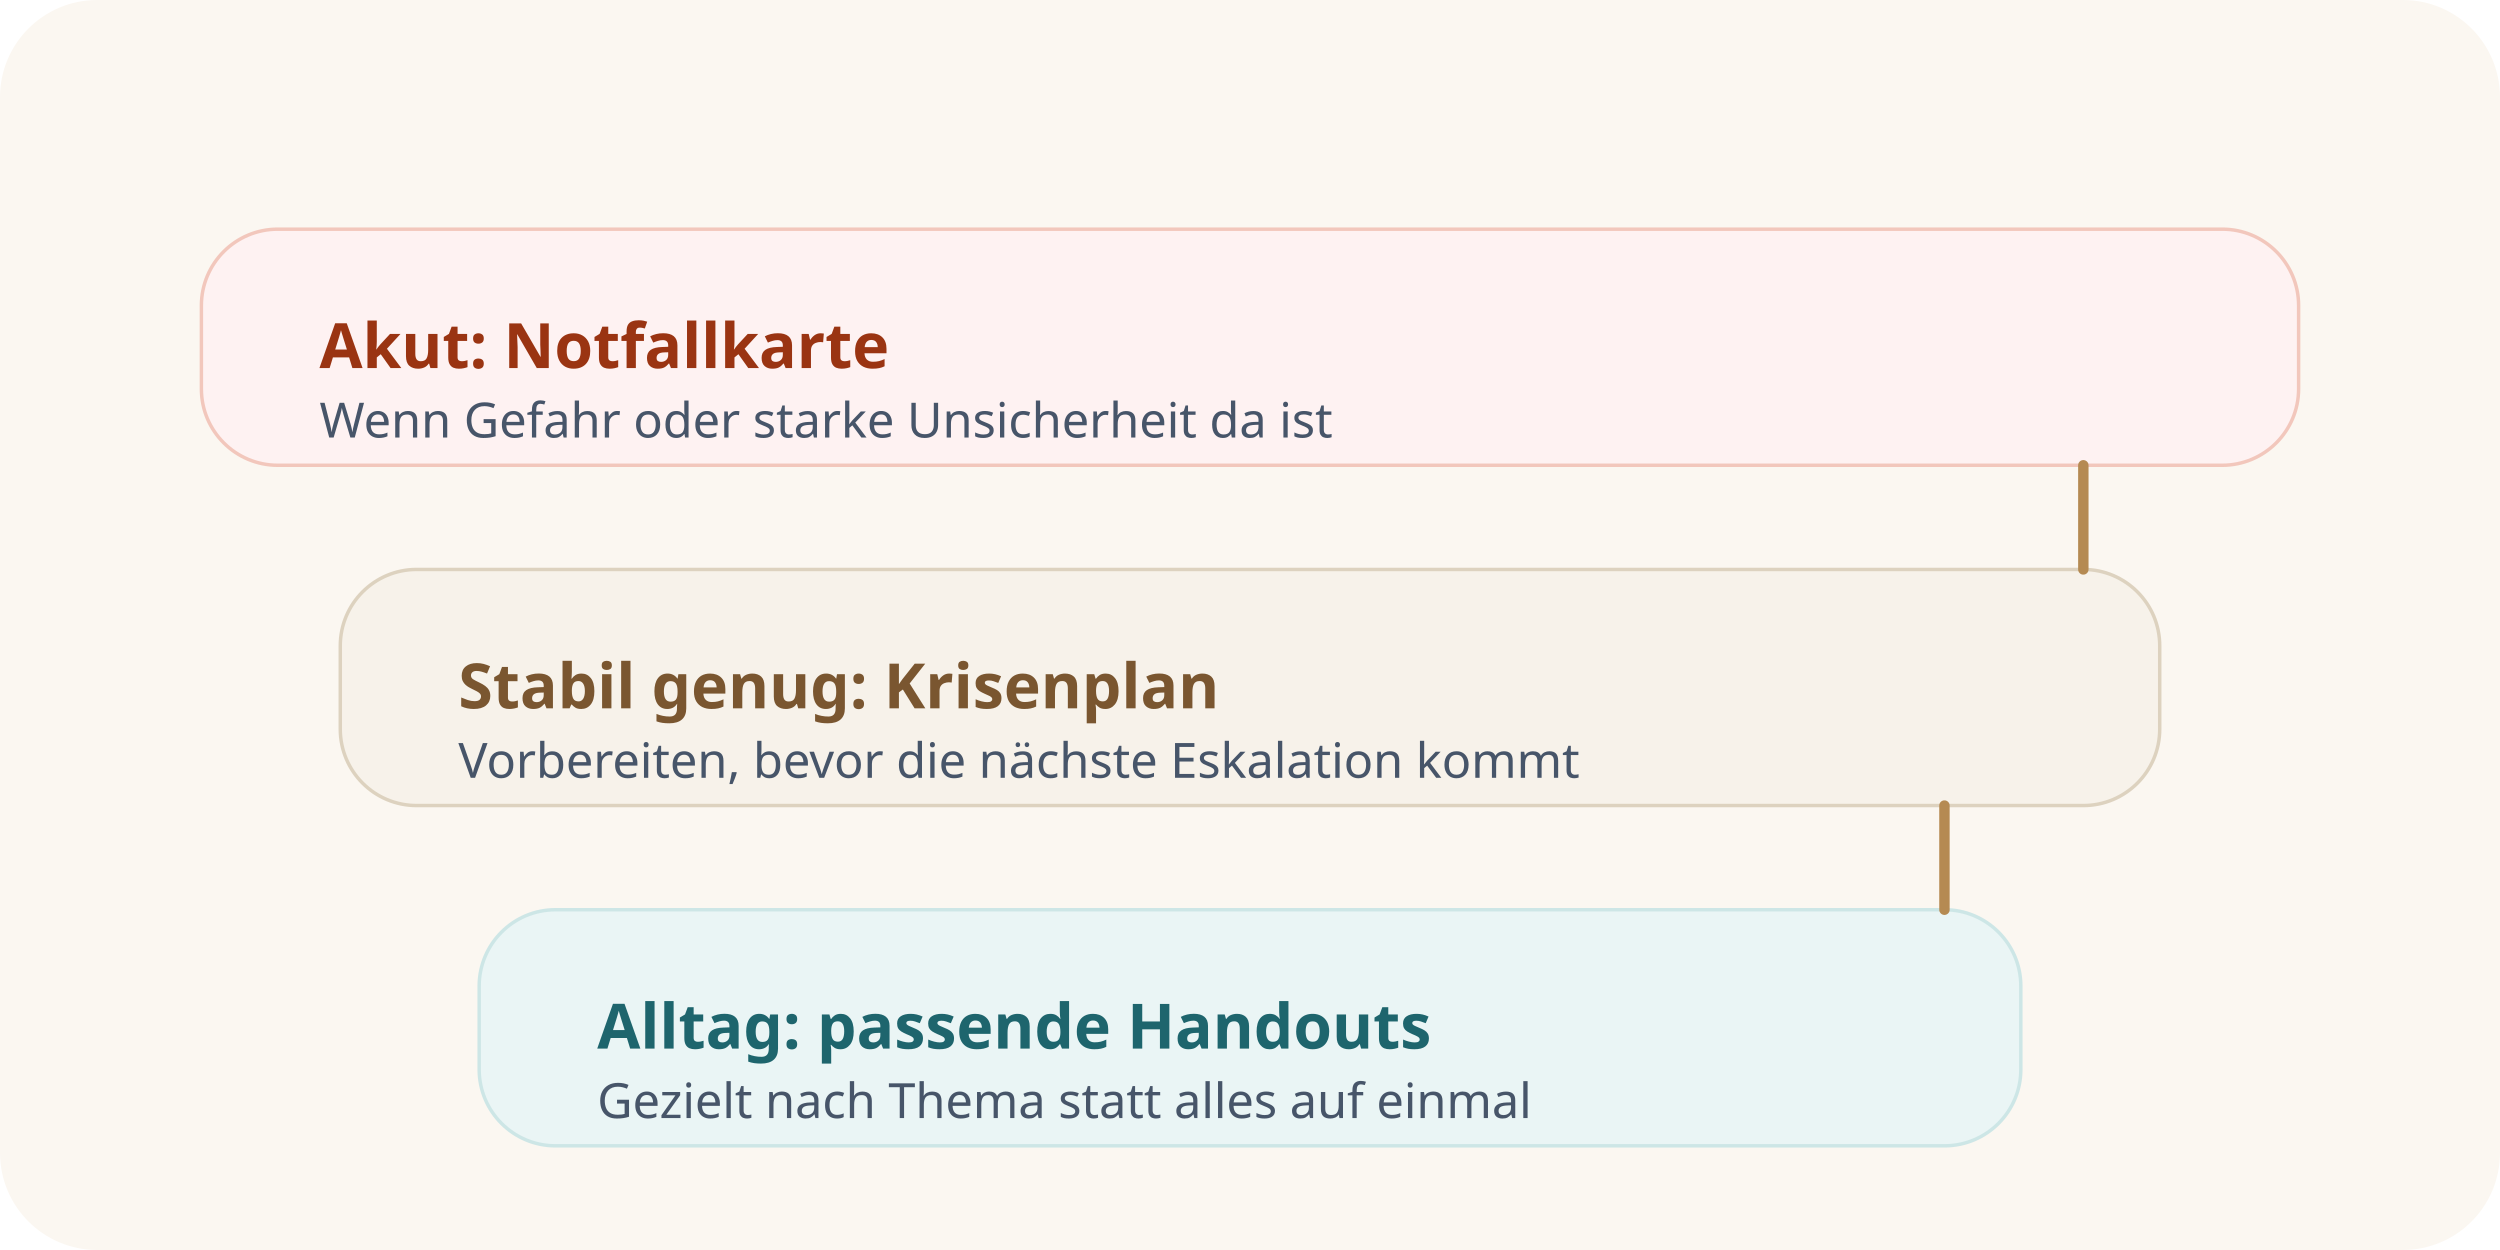
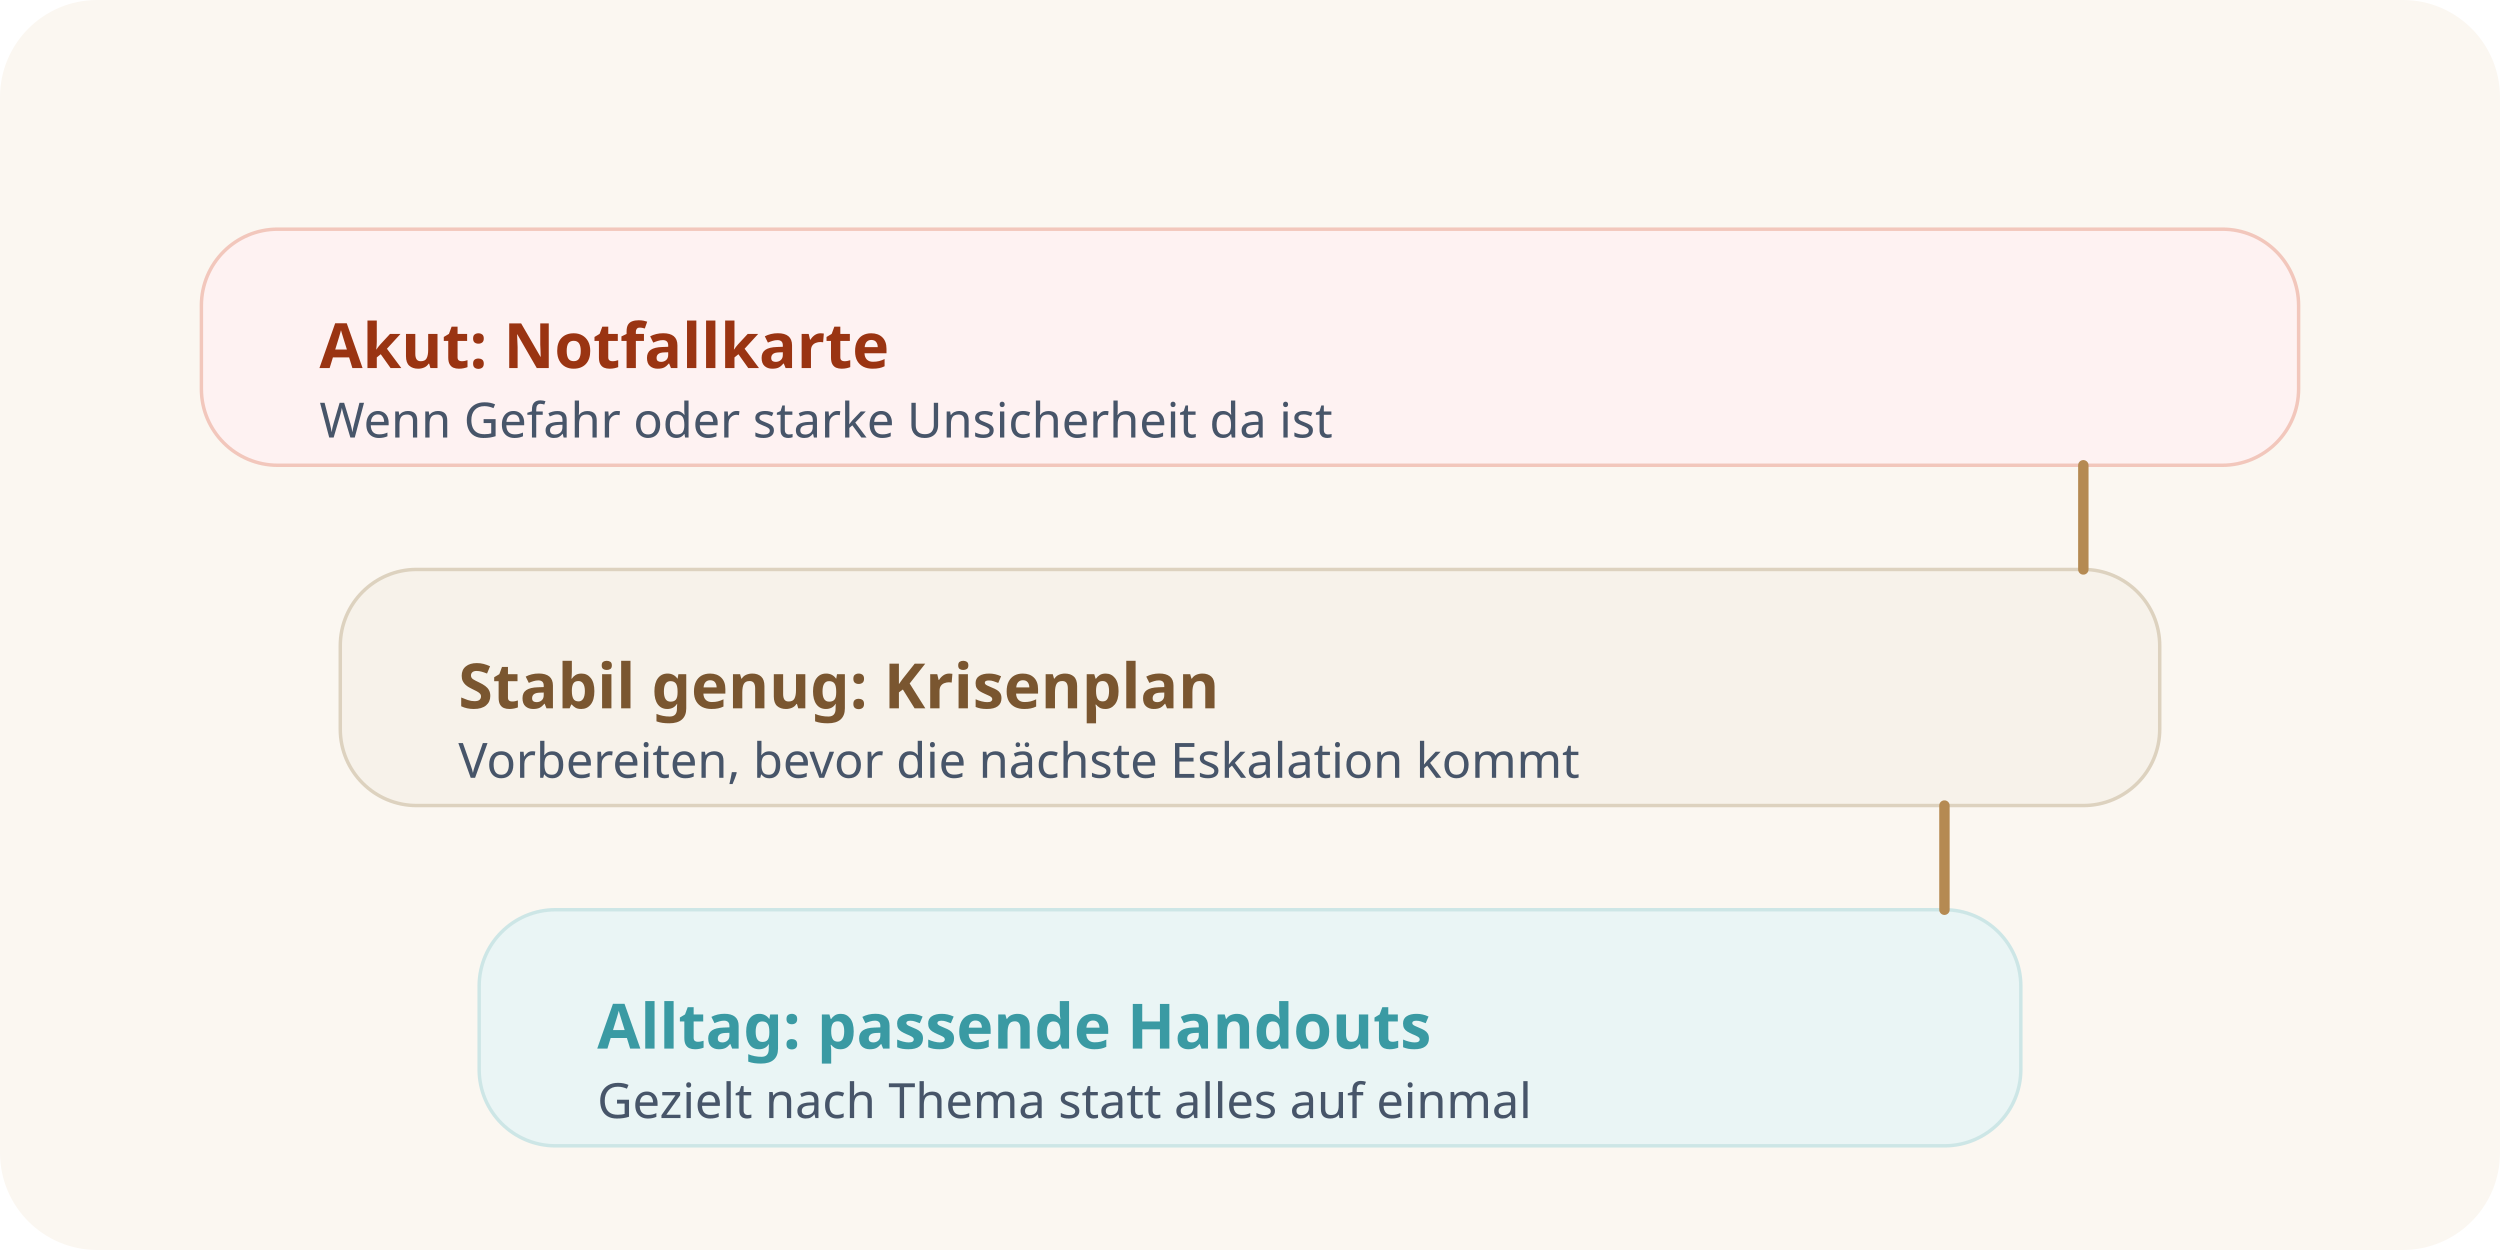
<svg xmlns="http://www.w3.org/2000/svg" width="720" height="360" viewBox="0 0 720 360" fill="none" role="img" aria-labelledby="title desc">
  <rect width="720" height="360" rx="28" fill="#FBF7F1" />
  <rect x="58" y="66" width="604" height="68" rx="22" fill="#FEF2F2" stroke="#F2C7BC" />
  <rect x="98" y="164" width="524" height="68" rx="22" fill="#F7F2EA" stroke="#DDD2BF" />
  <rect x="138" y="262" width="444" height="68" rx="22" fill="#EAF5F5" stroke="#CDE6E6" />
  <text x="92" y="106" fill="#9A3412" font-family="DM Sans, sans-serif" font-size="18" font-weight="700">Akut: Notfallkarte</text>
  <text x="92" y="126" fill="#475569" font-family="DM Sans, sans-serif" font-size="14">Wenn Gefahr oder starke Unsicherheit da ist</text>
  <text x="132" y="204" fill="#7A5630" font-family="DM Sans, sans-serif" font-size="18" font-weight="700">Stabil genug: Krisenplan</text>
  <text x="132" y="224" fill="#475569" font-family="DM Sans, sans-serif" font-size="14">Vorbereiten, bevor die nächste Eskalation kommt</text>
-   <text x="172" y="302" fill="#1E656D" font-family="DM Sans, sans-serif" font-size="18" font-weight="700">Alltag: passende Handouts</text>
+   <text x="172" y="302" fill="#3a9aa3" font-family="DM Sans, sans-serif" font-size="18" font-weight="700">Alltag: passende Handouts</text>
  <text x="172" y="322" fill="#475569" font-family="DM Sans, sans-serif" font-size="14">Gezielt nach Thema statt alles auf einmal</text>
  <path d="M600 134L600 164" stroke="#B58A52" stroke-width="3" stroke-linecap="round" />
  <path d="M560 232L560 262" stroke="#B58A52" stroke-width="3" stroke-linecap="round" />
</svg>
